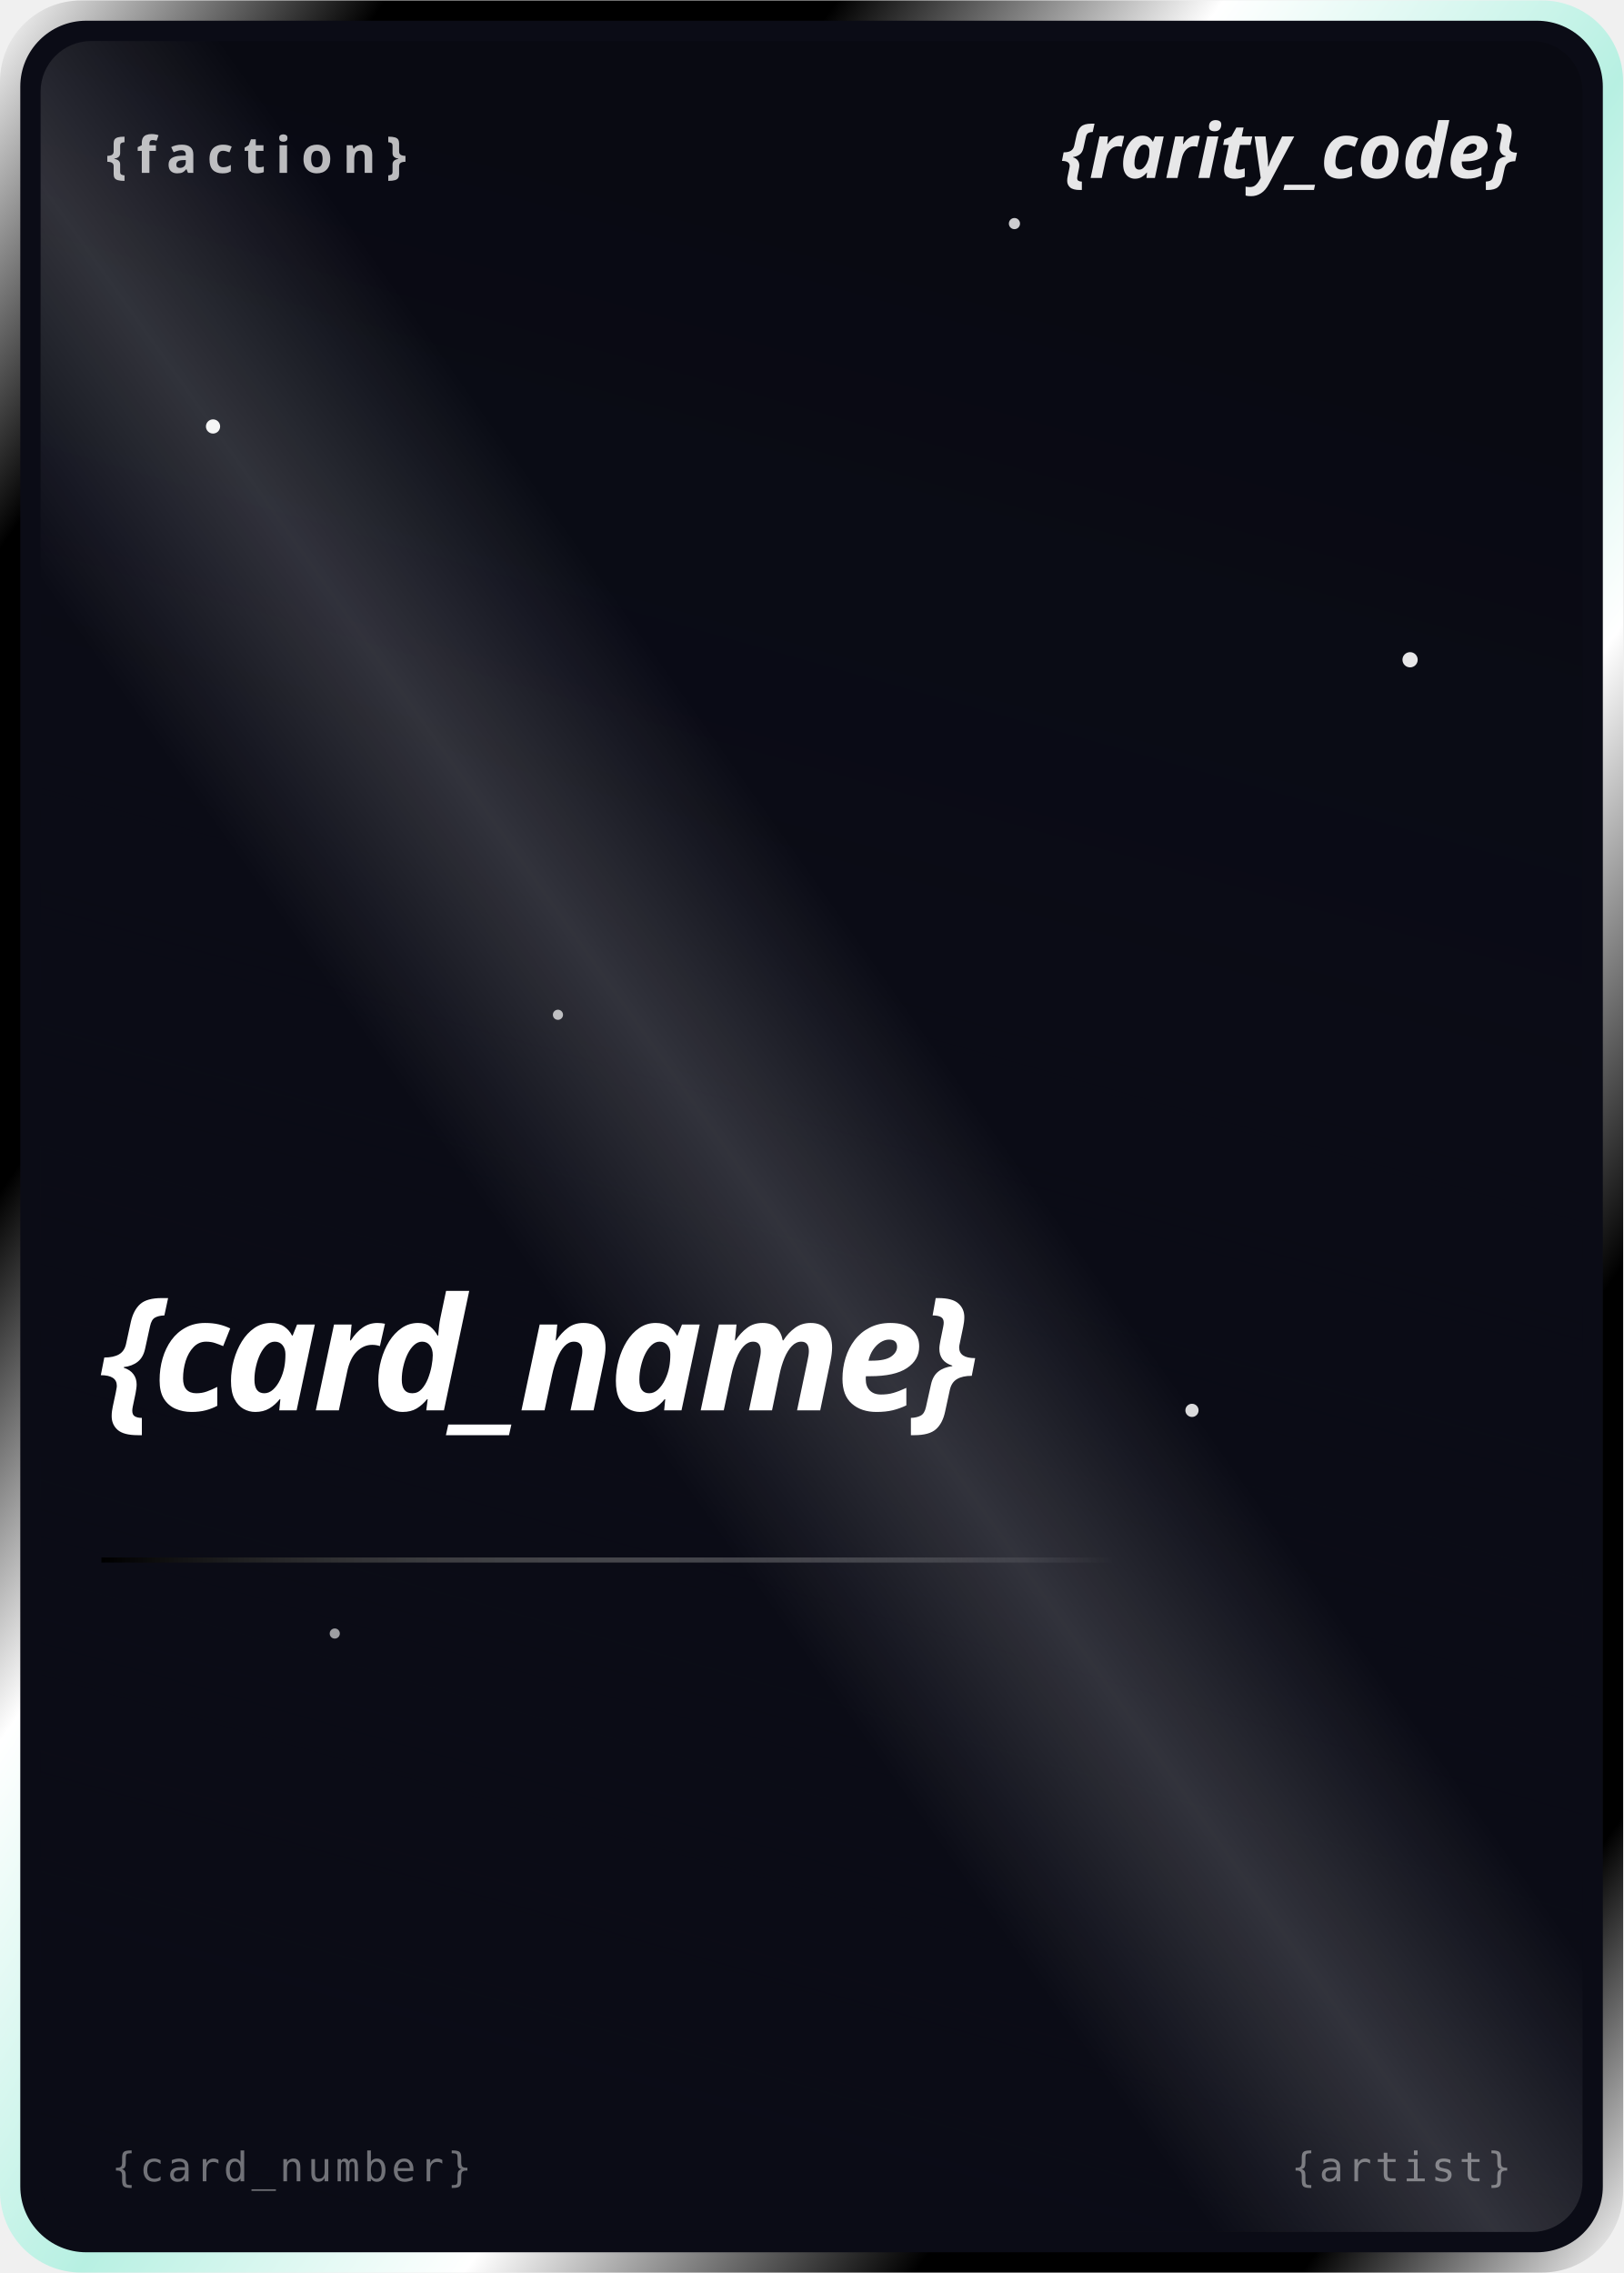
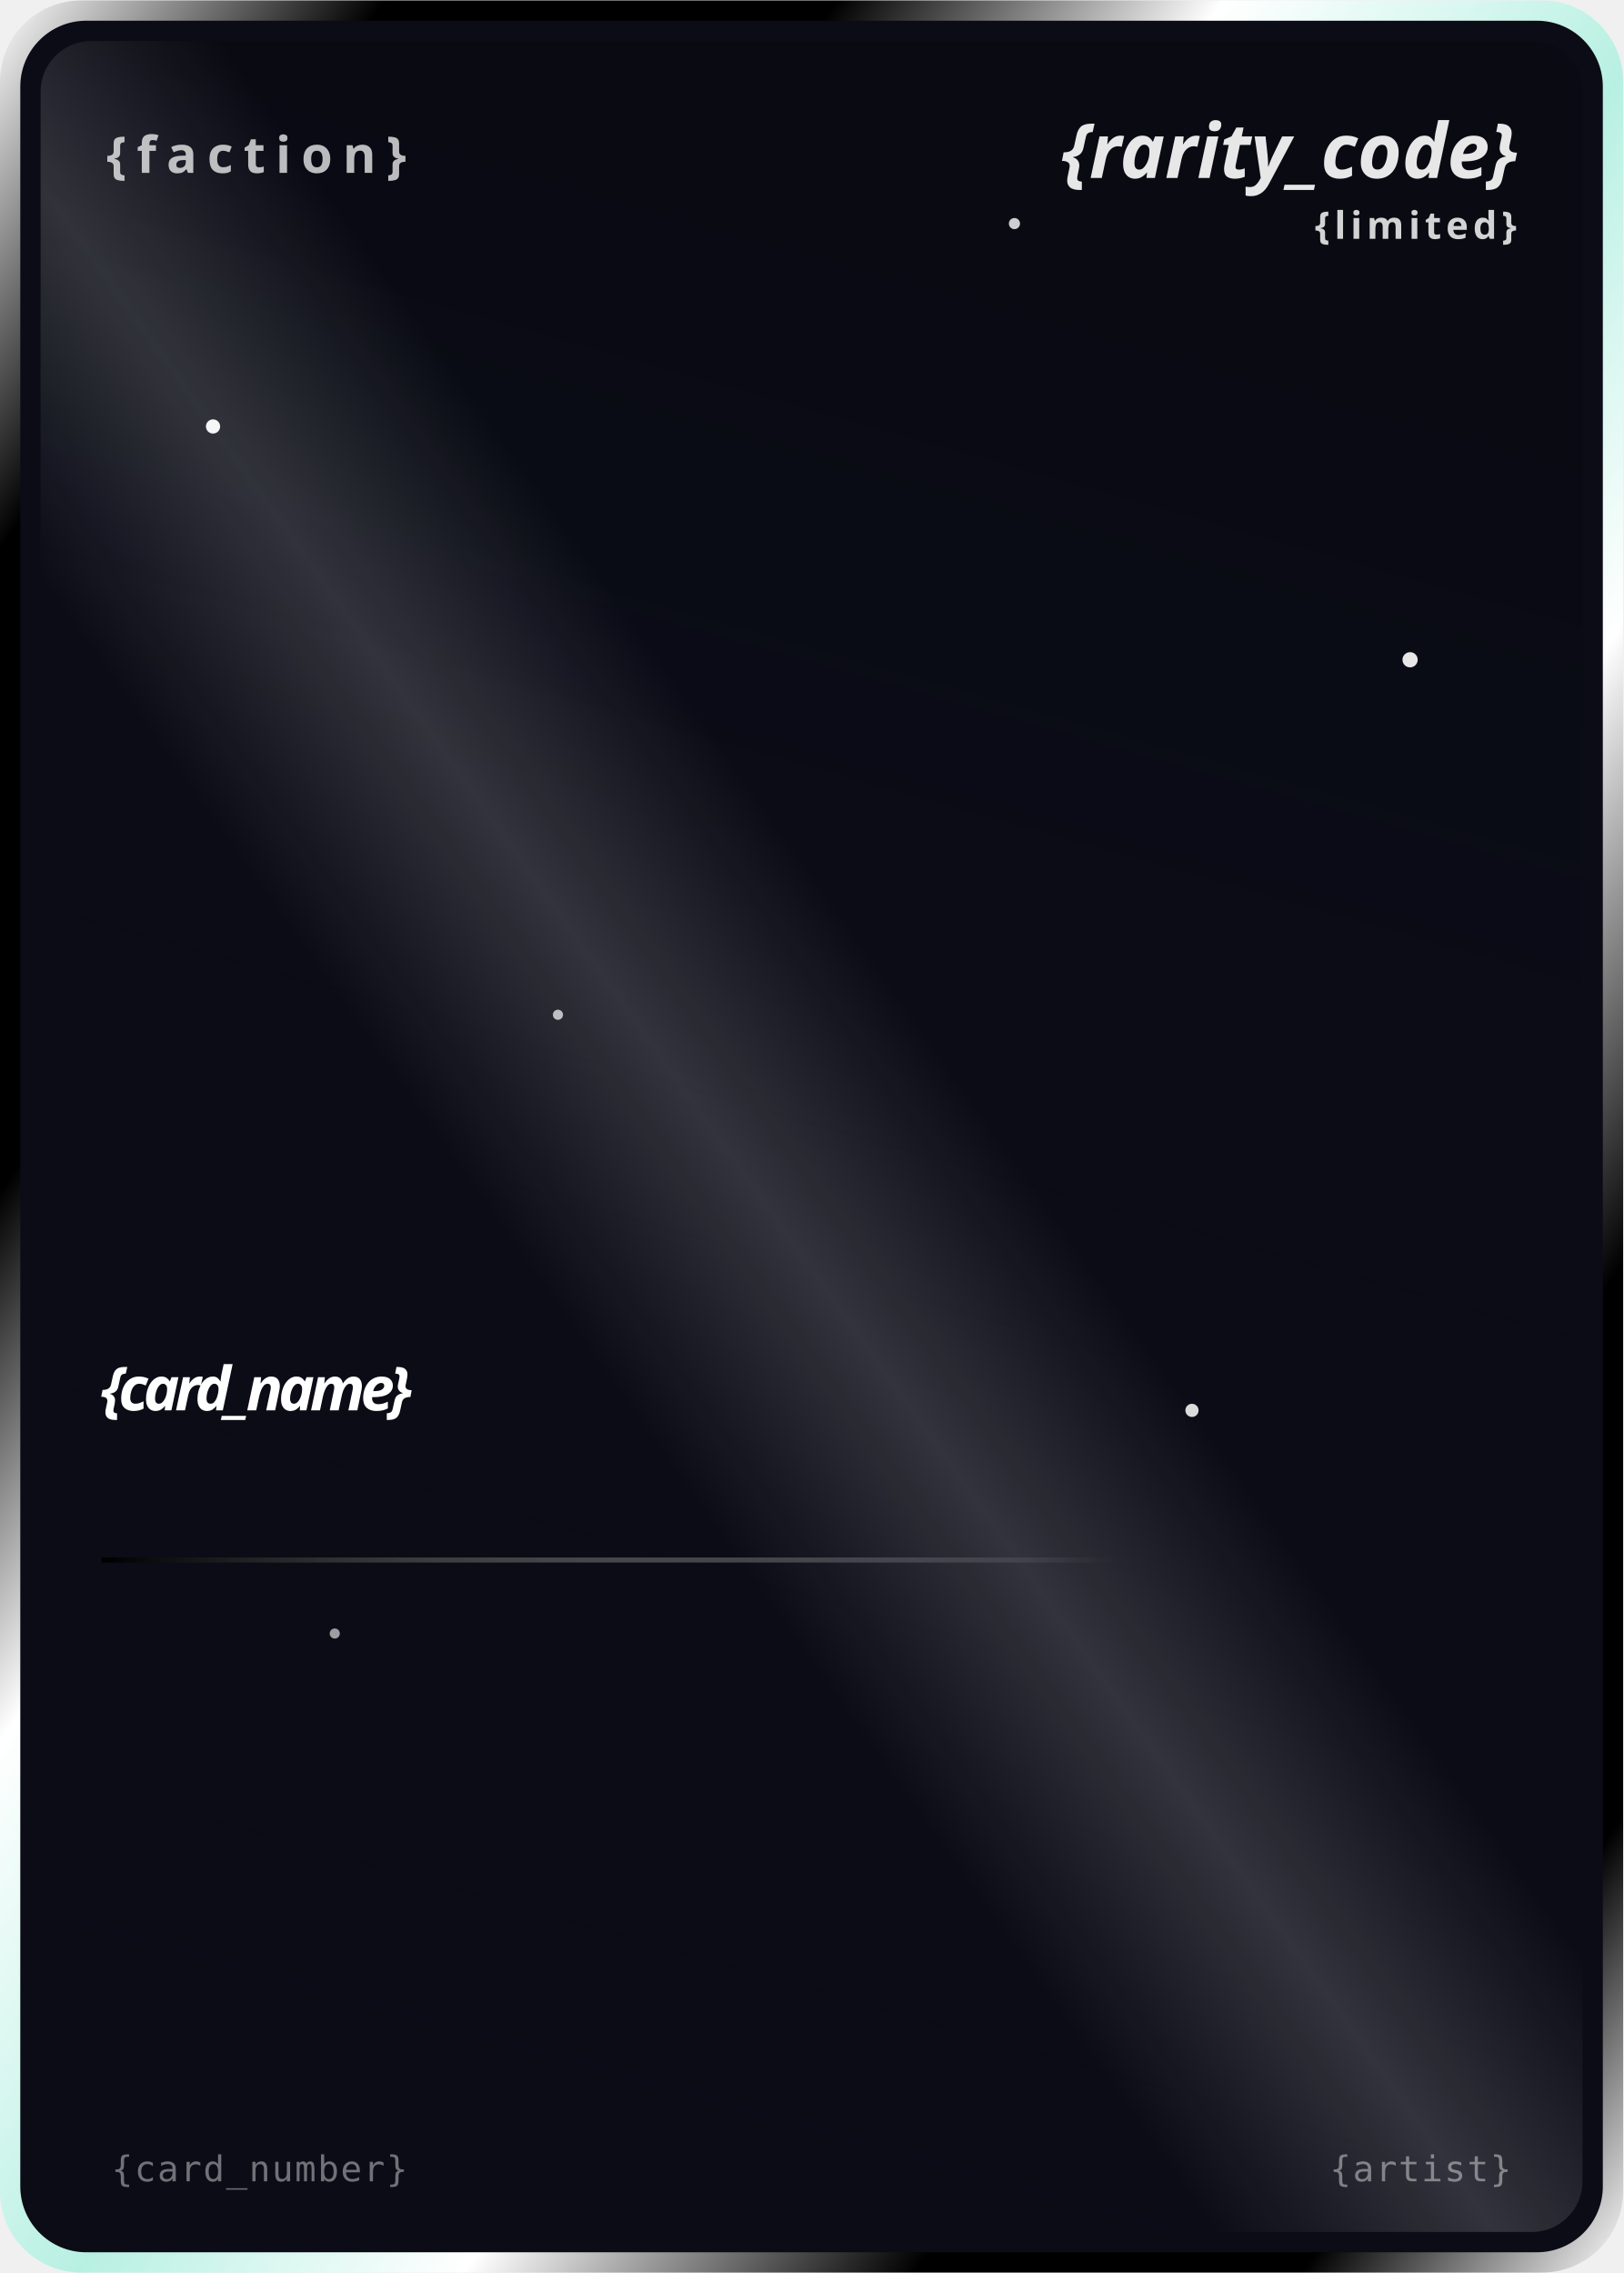
<svg xmlns="http://www.w3.org/2000/svg" width="744" height="1042" viewBox="0 0 320 448" font-family="Archivo, 'Archivo', sans-serif">
  <defs>
    <clipPath id="face">
      <rect x="8" y="8" width="304" height="432" rx="10" />
    </clipPath>
    <pattern id="hatch" width="18" height="18" patternUnits="userSpaceOnUse" patternTransform="rotate(45)">
      <rect width="18" height="18" fill="#edeff8" />
      <rect width="9" height="18" fill="#e3e6f4" />
    </pattern>
    <pattern id="hatchDark" width="18" height="18" patternUnits="userSpaceOnUse" patternTransform="rotate(45)">
      <rect width="18" height="18" fill="#2a2d4d" />
      <rect width="9" height="18" fill="#23264a" />
    </pattern>
    <linearGradient id="foilPrism" x1="0" y1="0" x2="1" y2="1">
      <stop offset="0" stop-color="#ffffff" />
      <stop offset="0.12" stop-color="{t_glow}" />
      <stop offset="0.26" stop-color="{t_bright}" />
      <stop offset="0.38" stop-color="#ffffff" />
      <stop offset="0.52" stop-color="#b7f0e2" />
      <stop offset="0.64" stop-color="#ffffff" />
      <stop offset="0.78" stop-color="{t_bright}" />
      <stop offset="0.9" stop-color="{t_glow}" />
      <stop offset="1" stop-color="#ffffff" />
    </linearGradient>
    <linearGradient id="scrimSP" x1="0.2" y1="0" x2="0" y2="1">
      <stop offset="0" stop-color="{t_bright}" stop-opacity="0.18" />
      <stop offset="0.34" stop-color="#0b0c16" stop-opacity="0" />
      <stop offset="0.62" stop-color="#0b0c16" stop-opacity="0.45" />
      <stop offset="0.84" stop-color="#0b0c16" stop-opacity="0.88" />
      <stop offset="1" stop-color="#0b0c16" stop-opacity="0.96" />
    </linearGradient>
    <linearGradient id="sheenSP" x1="0" y1="1" x2="1" y2="0">
      <stop offset="0.38" stop-color="#ffffff" stop-opacity="0" />
      <stop offset="0.47" stop-color="#ffffff" stop-opacity="0.16" />
      <stop offset="0.56" stop-color="#ffffff" stop-opacity="0" />
    </linearGradient>
    <linearGradient id="nameRuleSP" x1="0" y1="0" x2="1" y2="0">
      <stop offset="0" stop-color="{t_bright}" />
      <stop offset="1" stop-color="#ffffff" stop-opacity="0" />
    </linearGradient>
  </defs>
  <rect id="foil-border" width="320" height="448" rx="16" fill="url(#foilPrism)" />
  <rect id="card-face" x="4" y="4" width="312" height="440" rx="13" fill="#0b0c16" />
  <g clip-path="url(#face)">
  {art_window}
  <rect x="4" y="4" width="312" height="440" fill="url(#scrimSP)" />
    <g id="sparkle" fill="#ffffff">
      <circle cx="42" cy="84" r="1.4" opacity="0.95" />
      <circle cx="200" cy="44" r="1.1" opacity="0.8" />
      <circle cx="278" cy="130" r="1.5" opacity="0.9" />
      <circle cx="110" cy="200" r="1" opacity="0.7" />
      <circle cx="235" cy="278" r="1.3" opacity="0.85" />
      <circle cx="66" cy="322" r="1" opacity="0.6" />
    </g>
    <rect x="4" y="4" width="312" height="440" fill="url(#sheenSP)" />
    <g id="header">
      <text x="21" y="34" font-size="10" font-weight="800" letter-spacing="2" fill="#ffffff" opacity="0.72">{faction}</text>
      <text x="299" y="35" text-anchor="end" font-size="15" font-weight="800" font-style="italic" fill="#ffffff" opacity="0.9">{rarity_code}</text>
+       <text id="limited" x="299" y="47" text-anchor="end" font-size="7.5" font-weight="700" letter-spacing="0.9" fill="#ffffff" fill-opacity="0.82">{limited}</text>
    </g>
-     <text id="name" x="20" y="278" font-size="31" font-weight="800" font-style="italic" fill="#ffffff" letter-spacing="-0.9">{card_name}</text>
+     <text id="name" x="20" y="278" font-size="{name_size}" font-weight="800" font-style="italic" fill="#ffffff" letter-spacing="-0.9">{card_name}</text>
  {professions}
  <rect x="20" y="307" width="200" height="1" fill="url(#nameRuleSP)" />
  {ability}
  {stat_bar}
-   <g id="footer" font-family="JetBrains Mono, monospace" font-size="8" letter-spacing="0.7" fill="#ffffff" fill-opacity="0.42">
+   <g id="footer" font-family="JetBrains Mono, monospace" font-size="7" letter-spacing="0.3" fill="#ffffff" fill-opacity="0.42">
      <text x="22" y="430">{card_number}</text>
      <text x="298" y="430" text-anchor="end">{artist}</text>
    </g>
  </g>
</svg>
